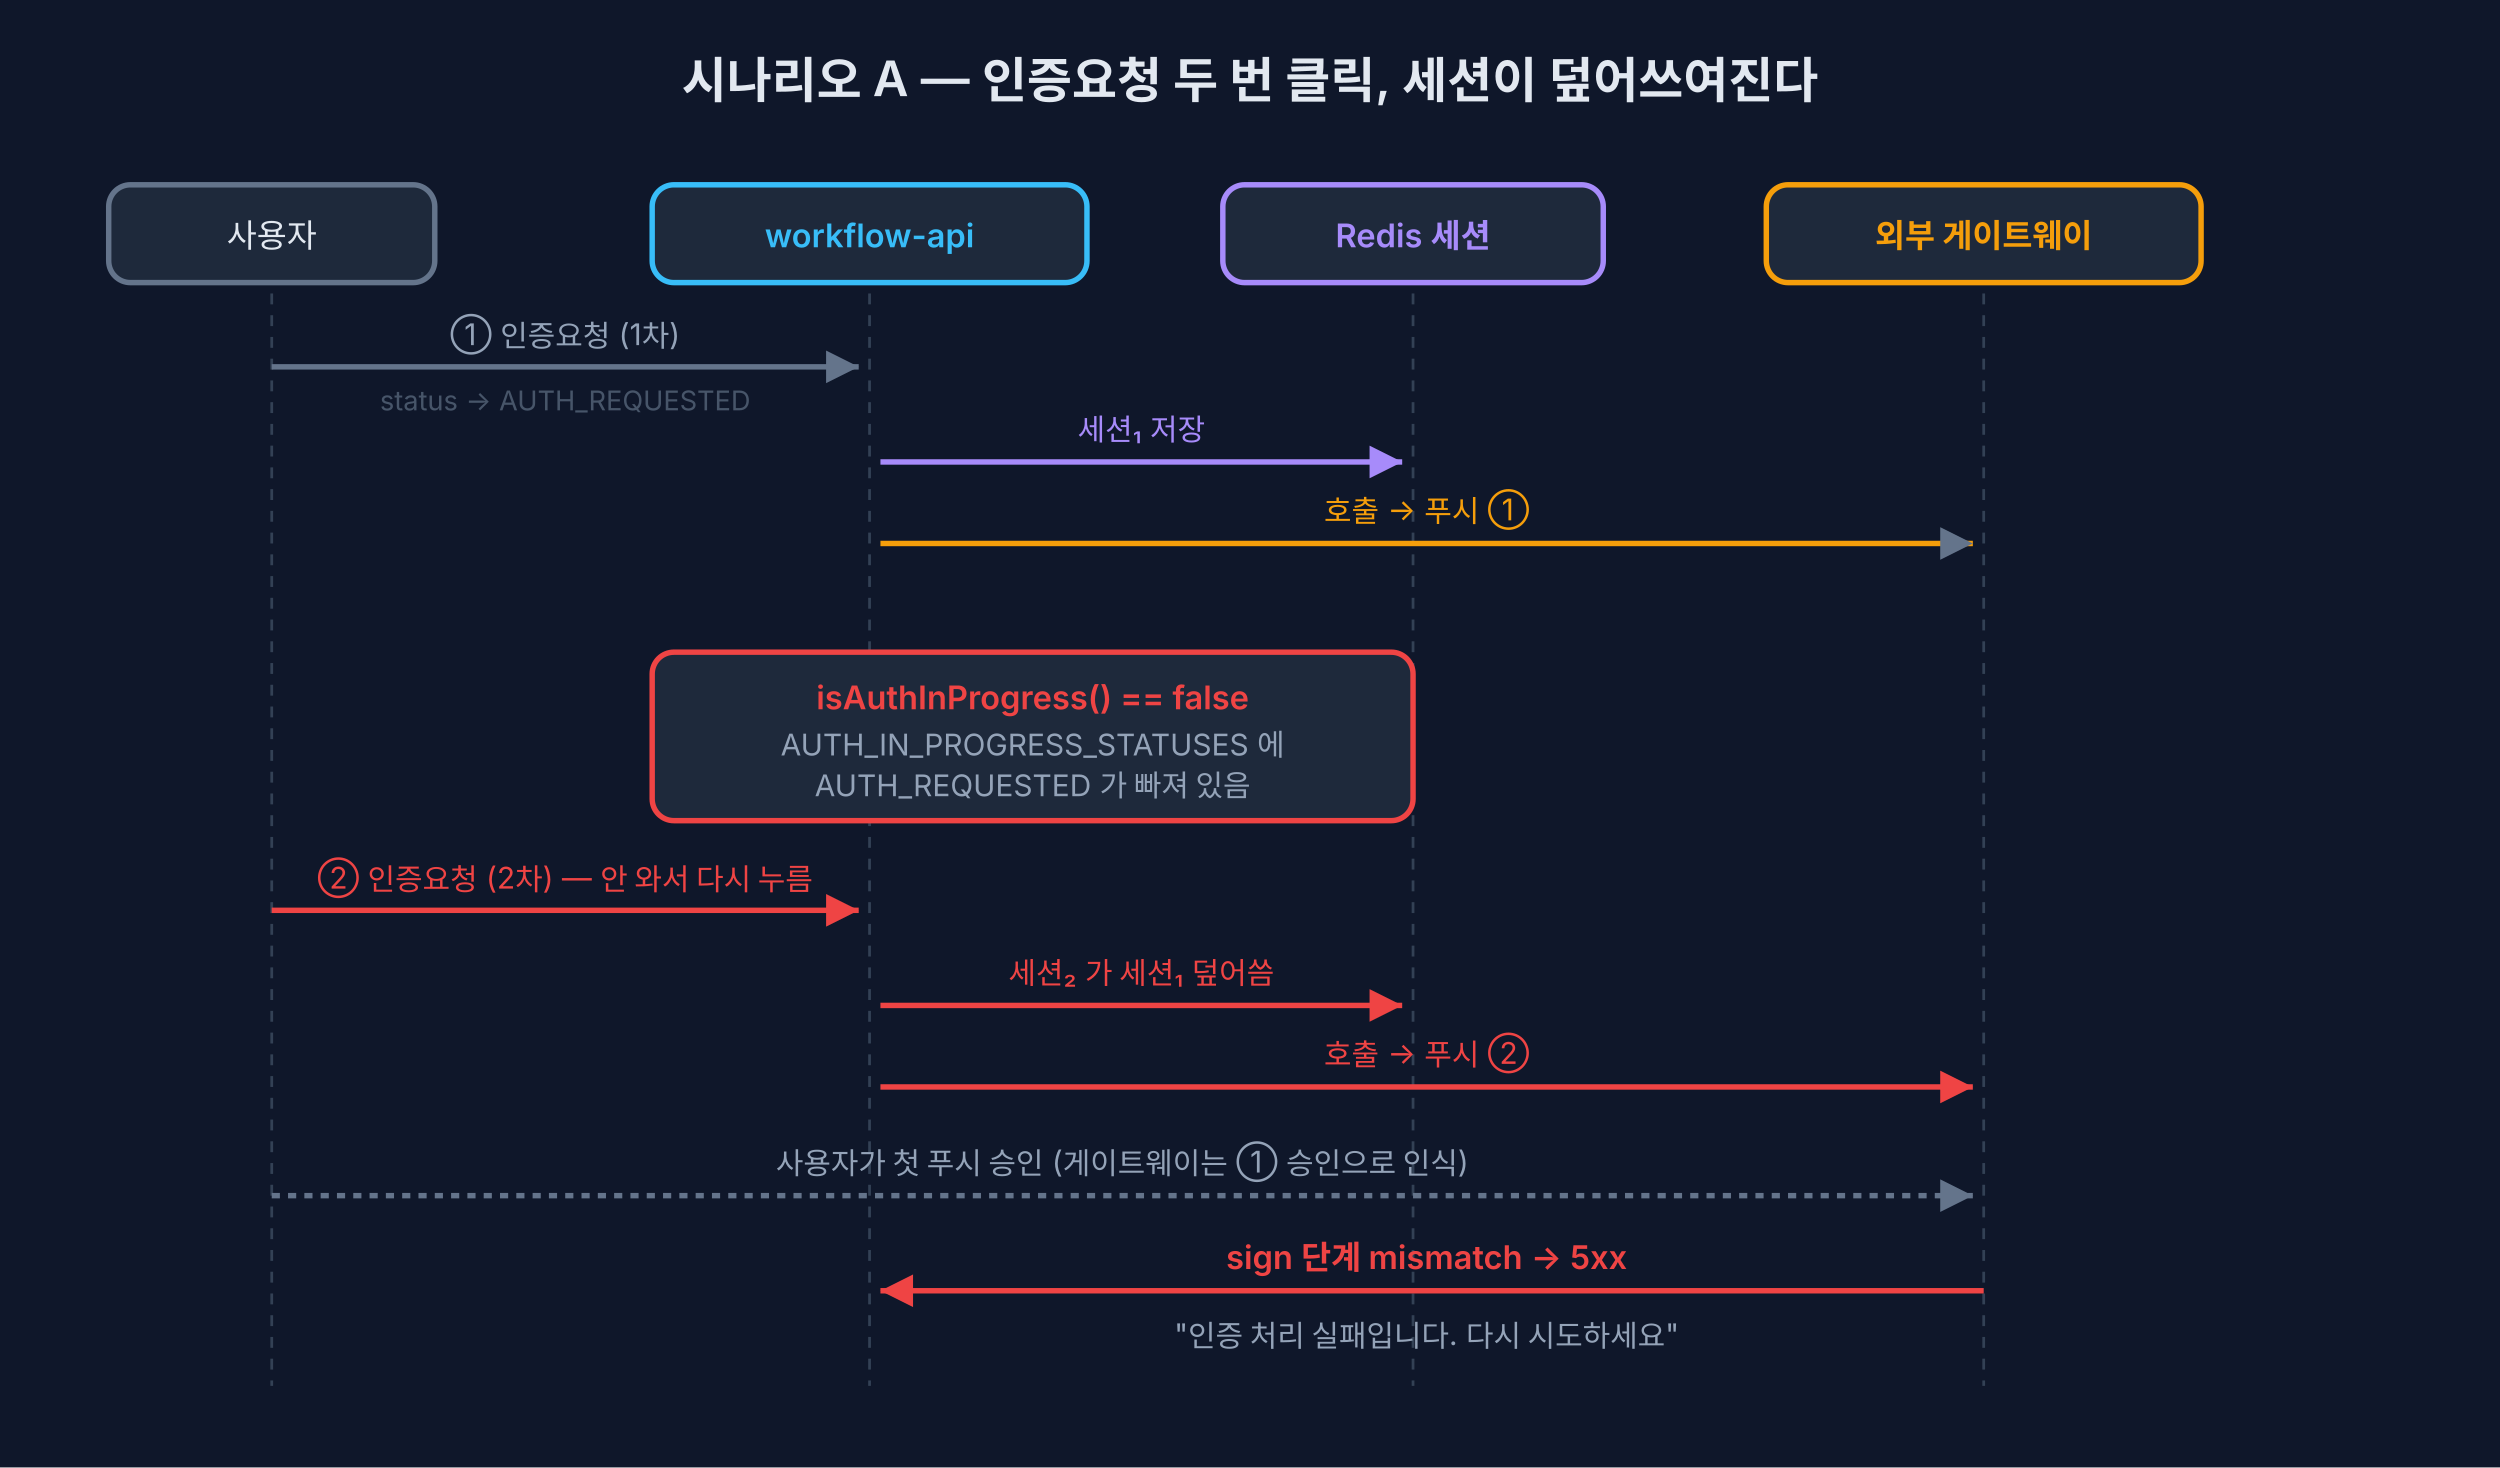
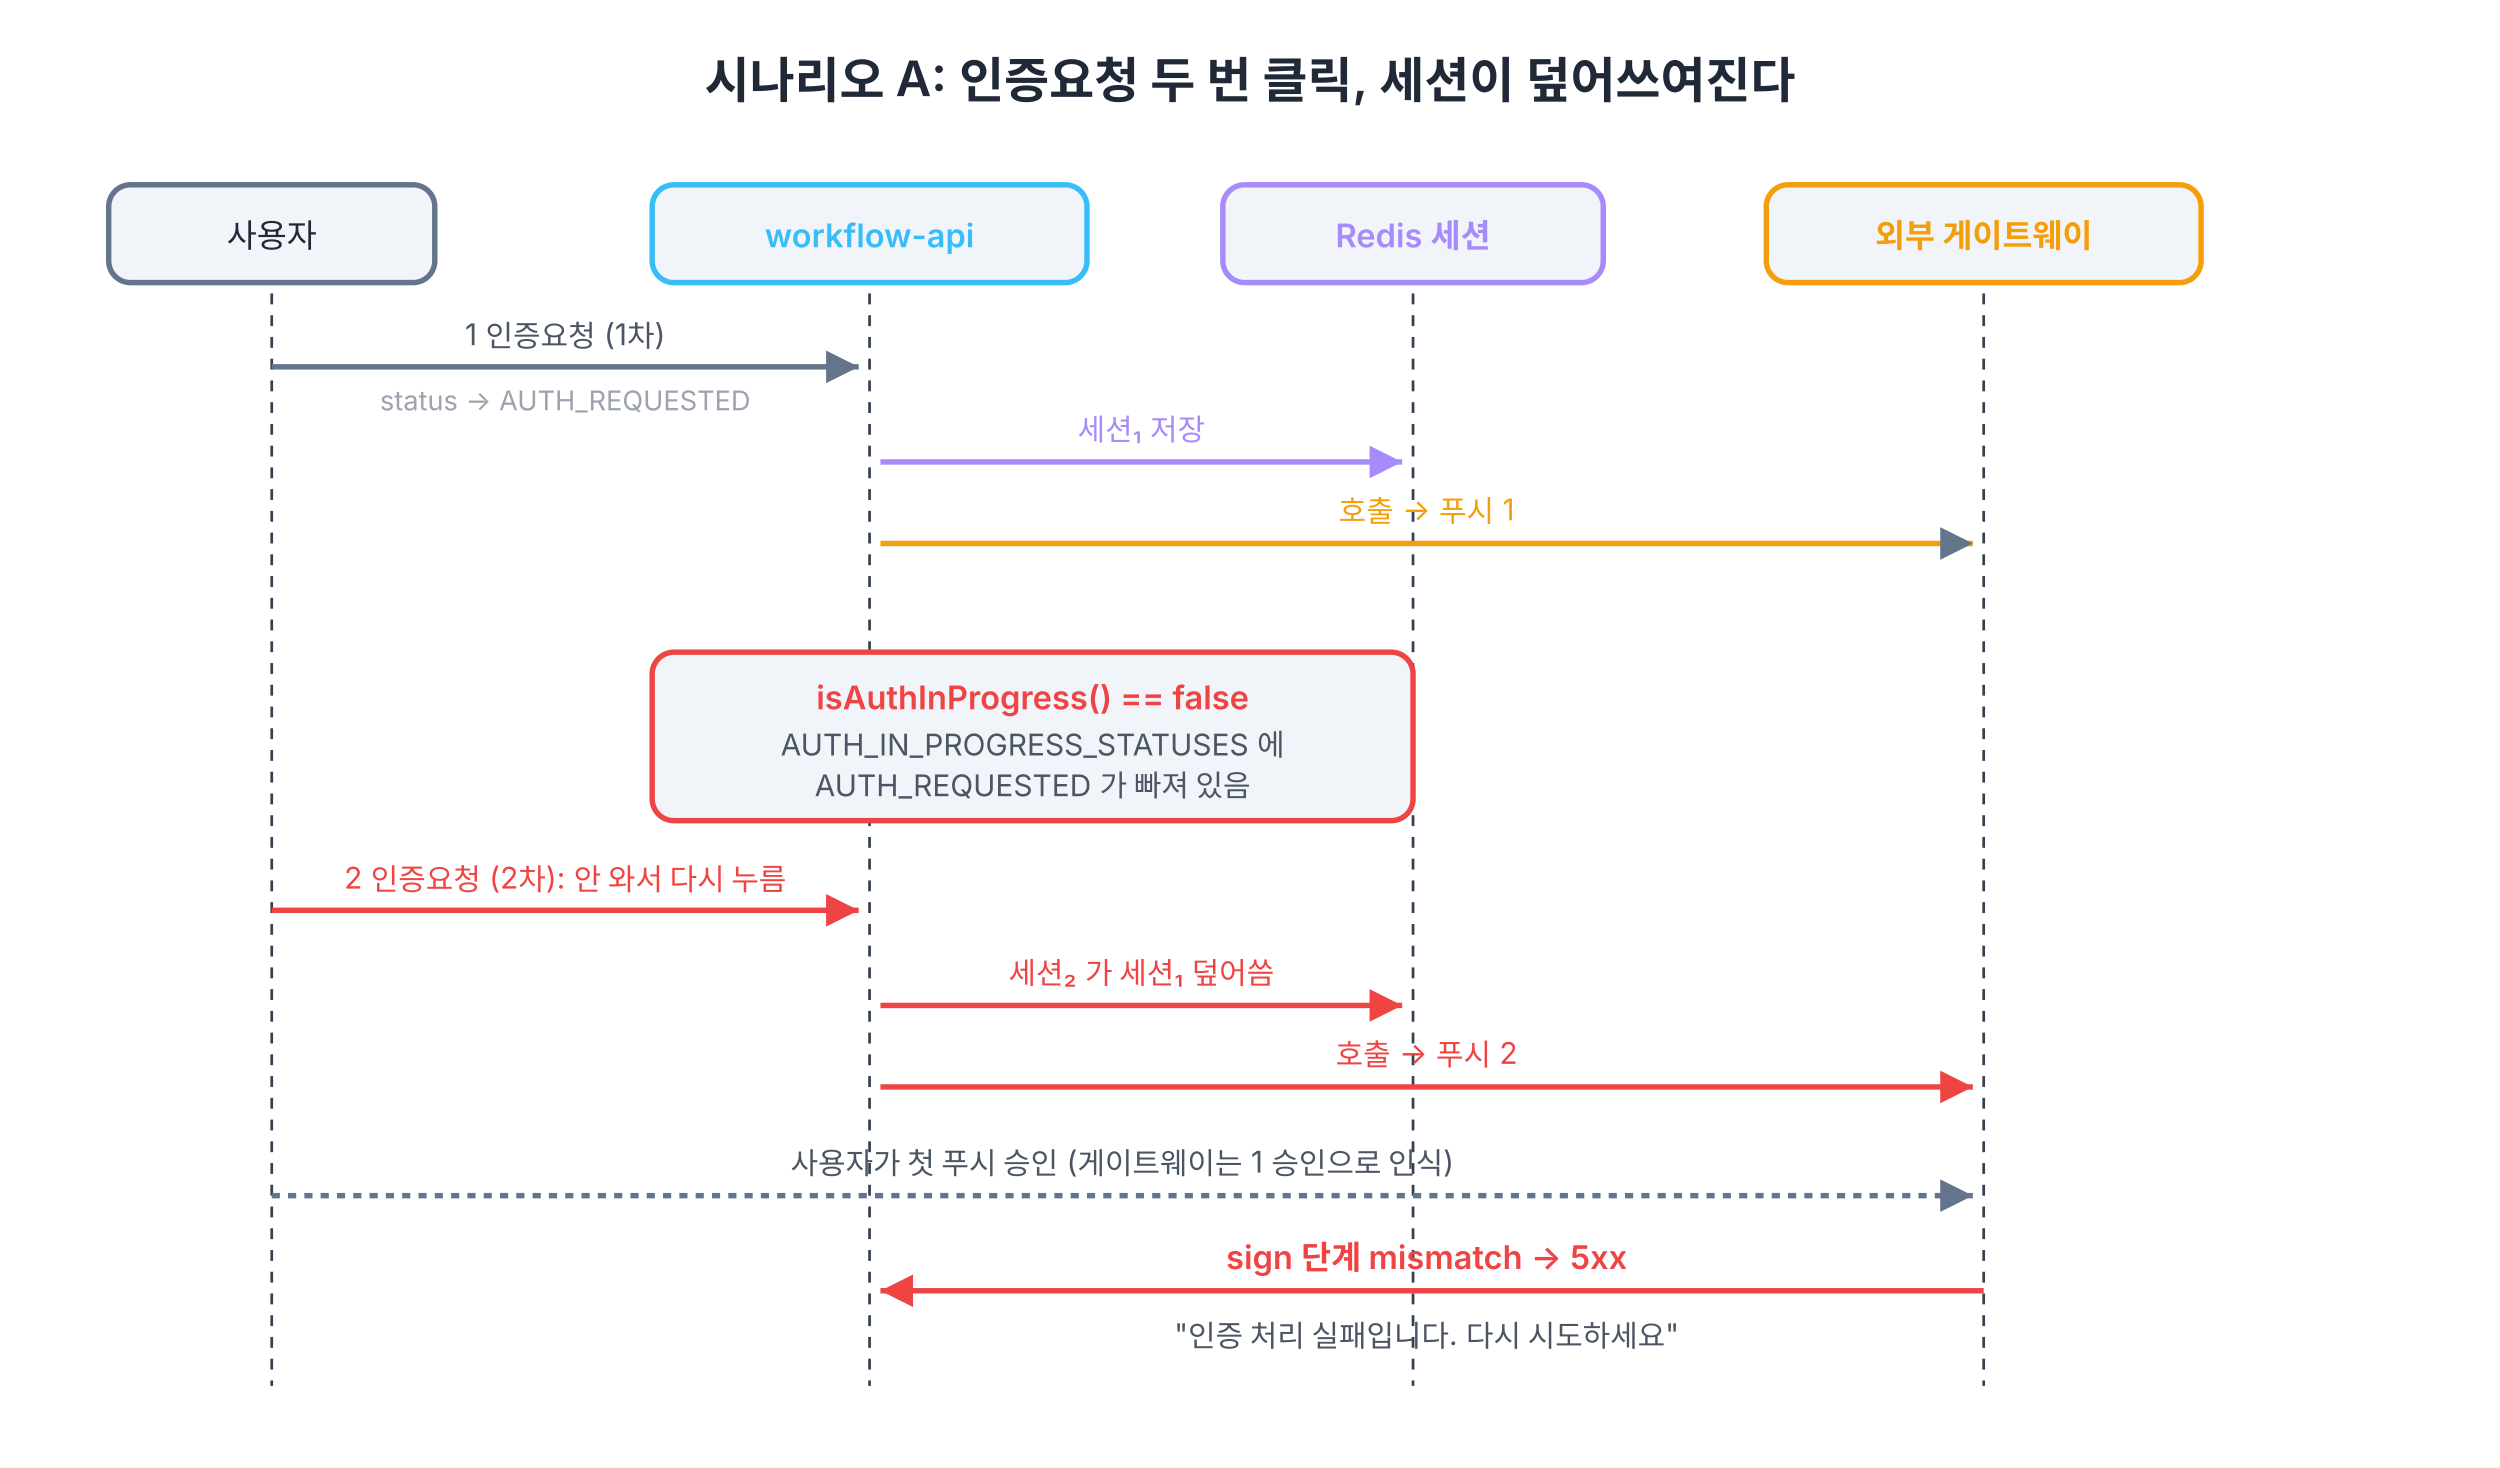
<svg xmlns="http://www.w3.org/2000/svg" viewBox="0 0 920 540" font-family="system-ui, -apple-system, sans-serif">
-   <rect width="920" height="540" fill="#0f172a" />
-   <text x="460" y="36" fill="#e2e8f0" font-size="18" font-weight="600" text-anchor="middle">시나리오 A — 인증요청 두 번 클릭, 세션이 덮어쓰여진다</text>
+   <rect width="920" height="540" fill="#ffffff" />
+   <text x="460" y="36" fill="#1f2937" font-size="18" font-weight="600" text-anchor="middle">시나리오 A: 인증요청 두 번 클릭, 세션이 덮어쓰여진다</text>
  <defs>
    <marker id="arrG" viewBox="0 0 10 10" refX="10" refY="5" markerWidth="6" markerHeight="6" orient="auto">
      <path d="M 0 0 L 10 5 L 0 10 z" fill="#64748b" />
    </marker>
    <marker id="arrR" viewBox="0 0 10 10" refX="10" refY="5" markerWidth="6" markerHeight="6" orient="auto">
      <path d="M 0 0 L 10 5 L 0 10 z" fill="#ef4444" />
    </marker>
    <marker id="arrP" viewBox="0 0 10 10" refX="10" refY="5" markerWidth="6" markerHeight="6" orient="auto">
      <path d="M 0 0 L 10 5 L 0 10 z" fill="#a78bfa" />
    </marker>
  </defs>
  <g stroke="#334155" stroke-dasharray="4 4">
    <line x1="100" y1="100" x2="100" y2="510" />
    <line x1="320" y1="100" x2="320" y2="510" />
    <line x1="520" y1="100" x2="520" y2="510" />
    <line x1="730" y1="100" x2="730" y2="510" />
  </g>
-   <rect x="40" y="68" width="120" height="36" rx="8" fill="#1e293b" stroke="#64748b" stroke-width="2" />
-   <text x="100" y="91" fill="#e2e8f0" font-size="12" text-anchor="middle">사용자</text>
-   <rect x="240" y="68" width="160" height="36" rx="8" fill="#1e293b" stroke="#38bdf8" stroke-width="2" />
+   <rect x="40" y="68" width="120" height="36" rx="8" fill="#f1f5f9" stroke="#64748b" stroke-width="2" />
+   <text x="100" y="91" fill="#1f2937" font-size="12" text-anchor="middle">사용자</text>
+   <rect x="240" y="68" width="160" height="36" rx="8" fill="#f1f5f9" stroke="#38bdf8" stroke-width="2" />
  <text x="320" y="91" fill="#38bdf8" font-size="12" font-weight="600" text-anchor="middle">workflow-api</text>
-   <rect x="450" y="68" width="140" height="36" rx="8" fill="#1e293b" stroke="#a78bfa" stroke-width="2" />
+   <rect x="450" y="68" width="140" height="36" rx="8" fill="#f1f5f9" stroke="#a78bfa" stroke-width="2" />
  <text x="520" y="91" fill="#a78bfa" font-size="12" font-weight="600" text-anchor="middle">Redis 세션</text>
-   <rect x="650" y="68" width="160" height="36" rx="8" fill="#1e293b" stroke="#f59e0b" stroke-width="2" />
+   <rect x="650" y="68" width="160" height="36" rx="8" fill="#f1f5f9" stroke="#f59e0b" stroke-width="2" />
  <text x="730" y="91" fill="#f59e0b" font-size="12" font-weight="600" text-anchor="middle">외부 게이트웨이</text>
  <line x1="100" y1="135" x2="316" y2="135" stroke="#64748b" stroke-width="2" marker-end="url(#arrG)" />
-   <text x="208" y="127" fill="#94a3b8" font-size="11" text-anchor="middle">① 인증요청 (1차)</text>
-   <text x="208" y="151" fill="#475569" font-size="10" text-anchor="middle">status → AUTH_REQUESTED</text>
+   <text x="208" y="127" fill="#4b5563" font-size="11" text-anchor="middle">1 인증요청 (1차)</text>
+   <text x="208" y="151" fill="#9ca3af" font-size="10" text-anchor="middle">status → AUTH_REQUESTED</text>
  <line x1="324" y1="170" x2="516" y2="170" stroke="#a78bfa" stroke-width="2" marker-end="url(#arrP)" />
  <text x="420" y="162" fill="#a78bfa" font-size="11" text-anchor="middle">세션₁ 저장</text>
  <line x1="324" y1="200" x2="726" y2="200" stroke="#f59e0b" stroke-width="2" marker-end="url(#arrG)" />
-   <text x="525" y="192" fill="#f59e0b" font-size="11" text-anchor="middle">호출 → 푸시 ①</text>
-   <rect x="240" y="240" width="280" height="62" rx="8" fill="#1e293b" stroke="#ef4444" stroke-width="2" />
+   <text x="525" y="192" fill="#f59e0b" font-size="11" text-anchor="middle">호출 → 푸시 1</text>
+   <rect x="240" y="240" width="280" height="62" rx="8" fill="#f1f5f9" stroke="#ef4444" stroke-width="2" />
  <text x="380" y="261" fill="#ef4444" font-size="12" font-weight="600" text-anchor="middle">isAuthInProgress() == false</text>
-   <text x="380" y="278" fill="#94a3b8" font-size="11" text-anchor="middle">AUTH_IN_PROGRESS_STATUSES 에</text>
-   <text x="380" y="293" fill="#94a3b8" font-size="11" text-anchor="middle">AUTH_REQUESTED 가 빠져 있음</text>
+   <text x="380" y="278" fill="#4b5563" font-size="11" text-anchor="middle">AUTH_IN_PROGRESS_STATUSES 에</text>
+   <text x="380" y="293" fill="#4b5563" font-size="11" text-anchor="middle">AUTH_REQUESTED 가 빠져 있음</text>
  <line x1="100" y1="335" x2="316" y2="335" stroke="#ef4444" stroke-width="2" marker-end="url(#arrR)" />
-   <text x="208" y="327" fill="#ef4444" font-size="11" text-anchor="middle">② 인증요청 (2차) — 안 와서 다시 누름</text>
+   <text x="208" y="327" fill="#ef4444" font-size="11" text-anchor="middle">2 인증요청 (2차): 안 와서 다시 누름</text>
  <line x1="324" y1="370" x2="516" y2="370" stroke="#ef4444" stroke-width="2" marker-end="url(#arrR)" />
  <text x="420" y="362" fill="#ef4444" font-size="11" text-anchor="middle">세션₂ 가 세션₁ 덮어씀</text>
  <line x1="324" y1="400" x2="726" y2="400" stroke="#ef4444" stroke-width="2" marker-end="url(#arrR)" />
-   <text x="525" y="392" fill="#ef4444" font-size="11" text-anchor="middle">호출 → 푸시 ②</text>
+   <text x="525" y="392" fill="#ef4444" font-size="11" text-anchor="middle">호출 → 푸시 2</text>
  <line x1="100" y1="440" x2="726" y2="440" stroke="#64748b" stroke-width="2" stroke-dasharray="3 3" marker-end="url(#arrG)" />
-   <text x="413" y="432" fill="#94a3b8" font-size="11" text-anchor="middle">사용자가 첫 푸시 승인 (게이트웨이는 ① 승인으로 인식)</text>
+   <text x="413" y="432" fill="#4b5563" font-size="11" text-anchor="middle">사용자가 첫 푸시 승인 (게이트웨이는 1 승인으로 인식)</text>
  <line x1="730" y1="475" x2="324" y2="475" stroke="#ef4444" stroke-width="2" marker-end="url(#arrR)" />
  <text x="525" y="467" fill="#ef4444" font-size="12" font-weight="600" text-anchor="middle">sign 단계 mismatch → 5xx</text>
-   <text x="525" y="495" fill="#94a3b8" font-size="11" text-anchor="middle">"인증 처리 실패입니다. 다시 시도하세요"</text>
+   <text x="525" y="495" fill="#4b5563" font-size="11" text-anchor="middle">"인증 처리 실패입니다. 다시 시도하세요"</text>
</svg>
